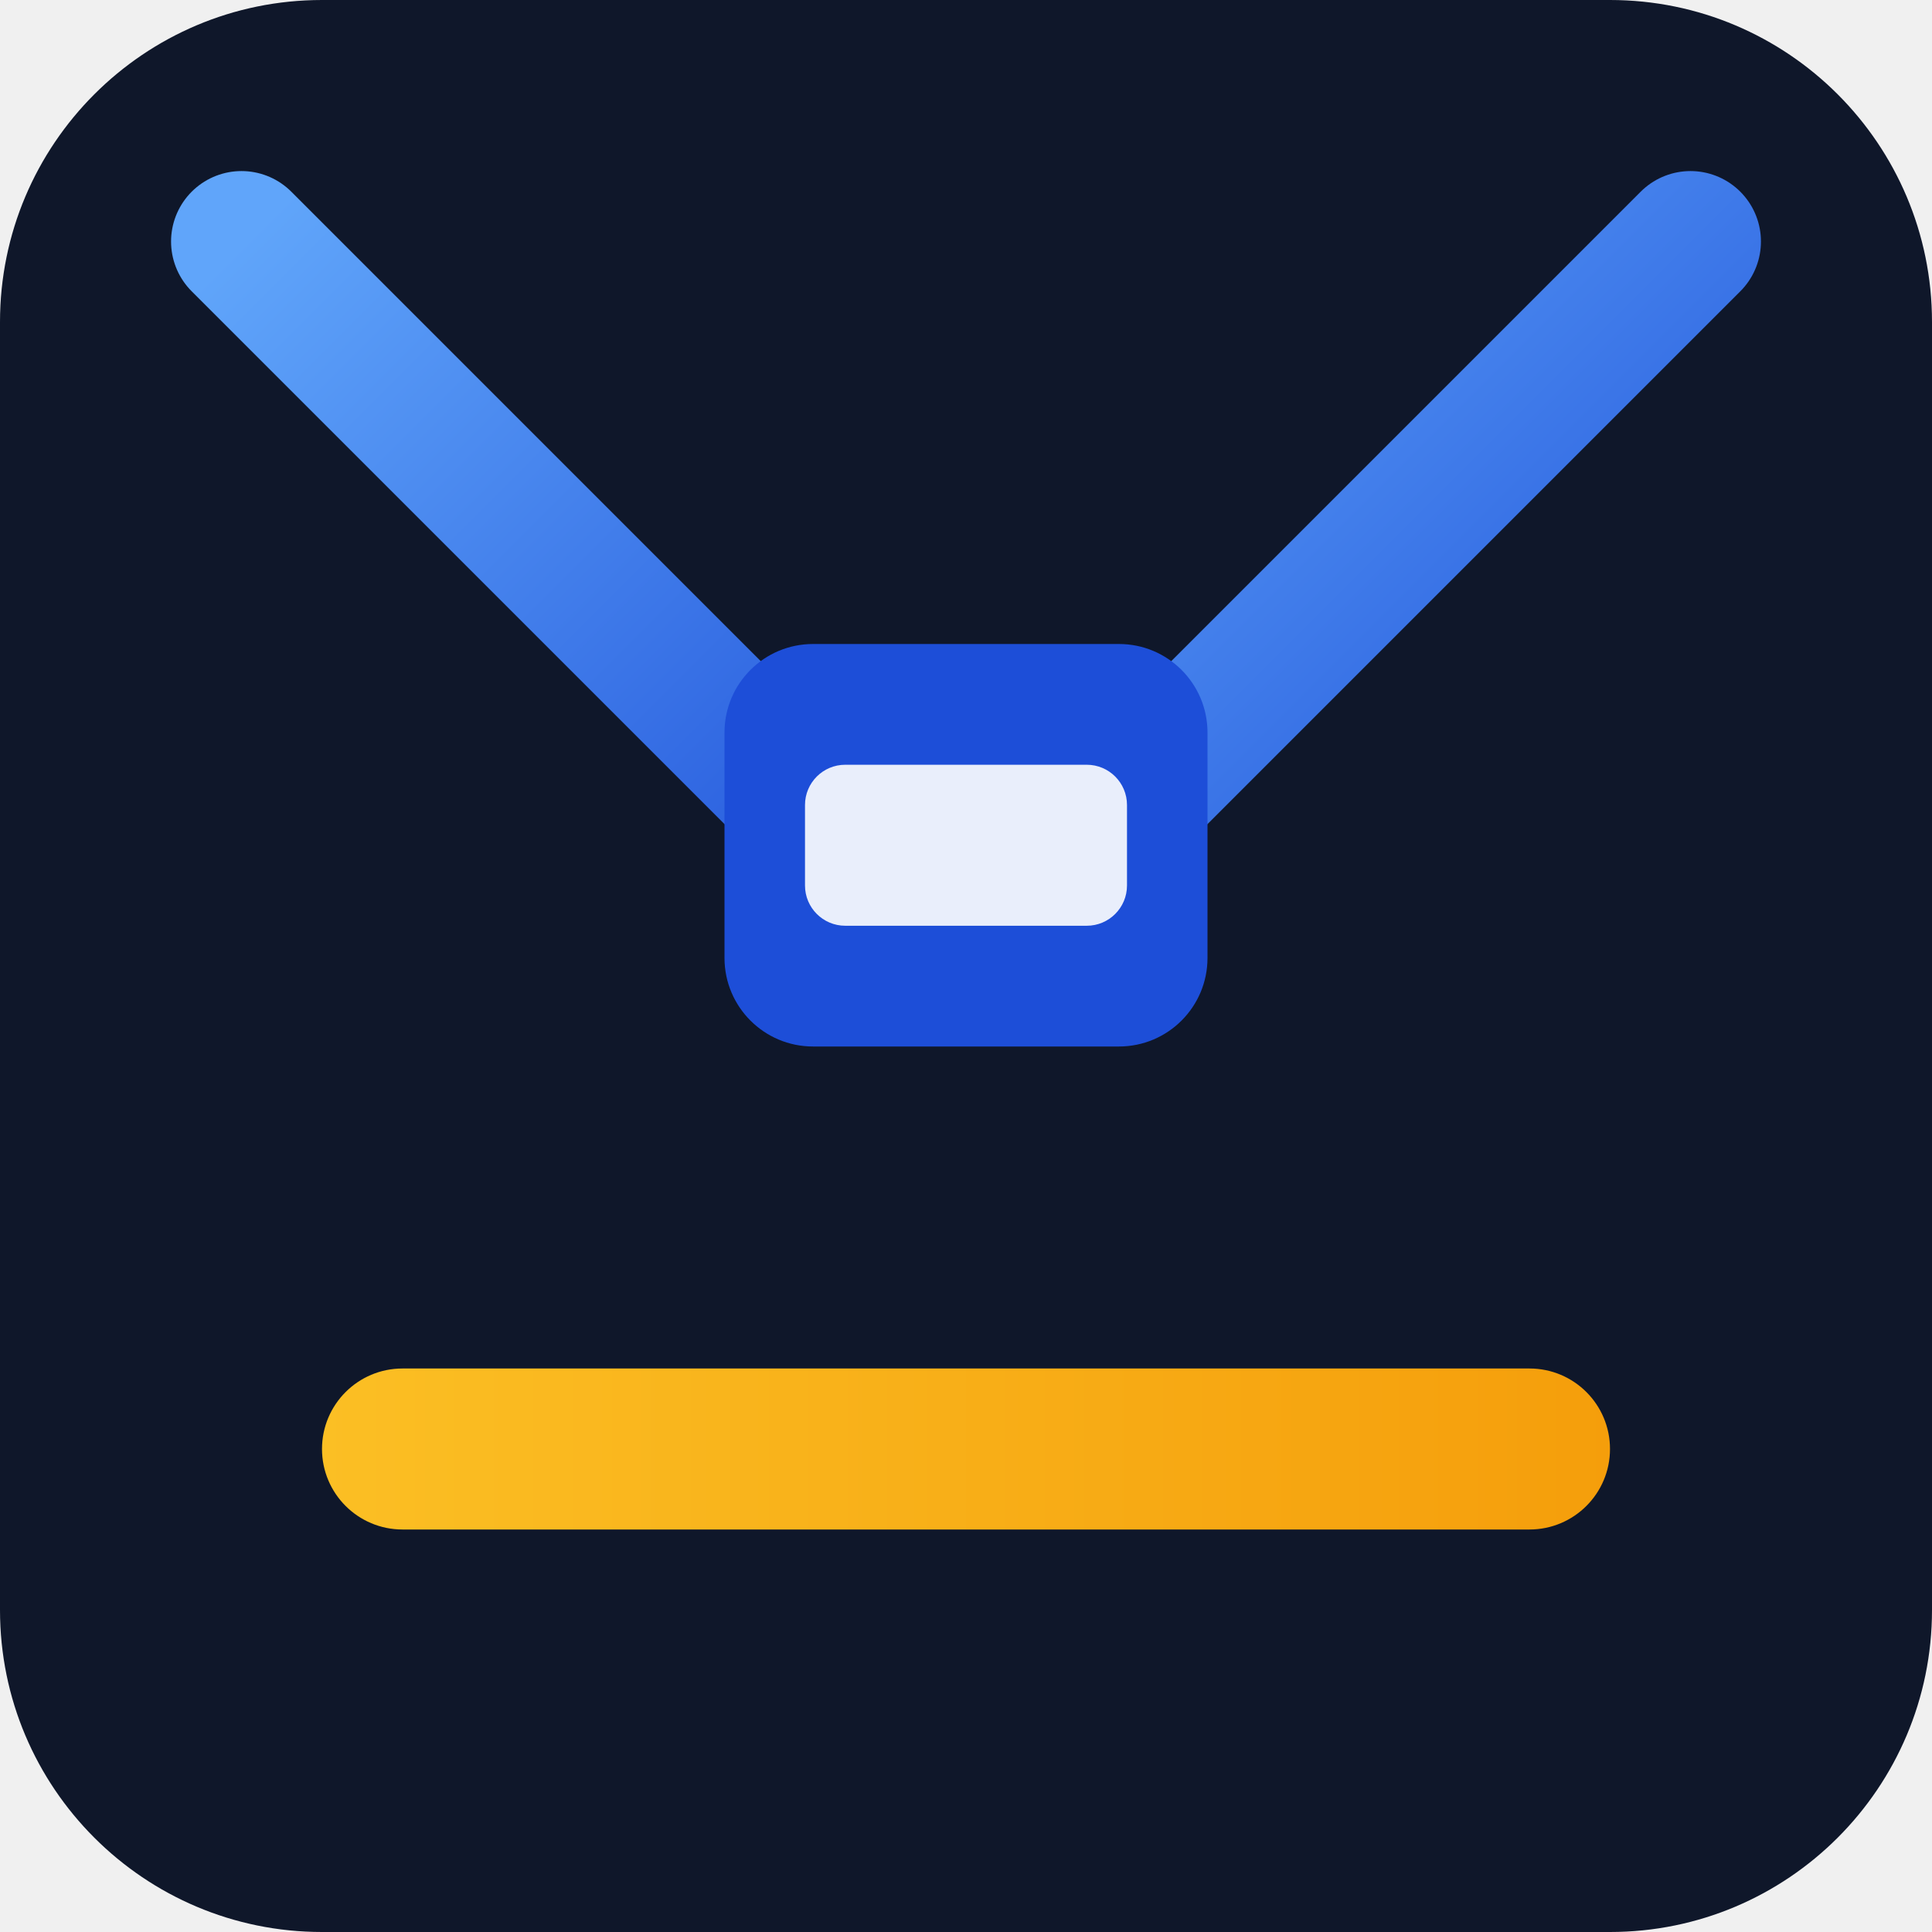
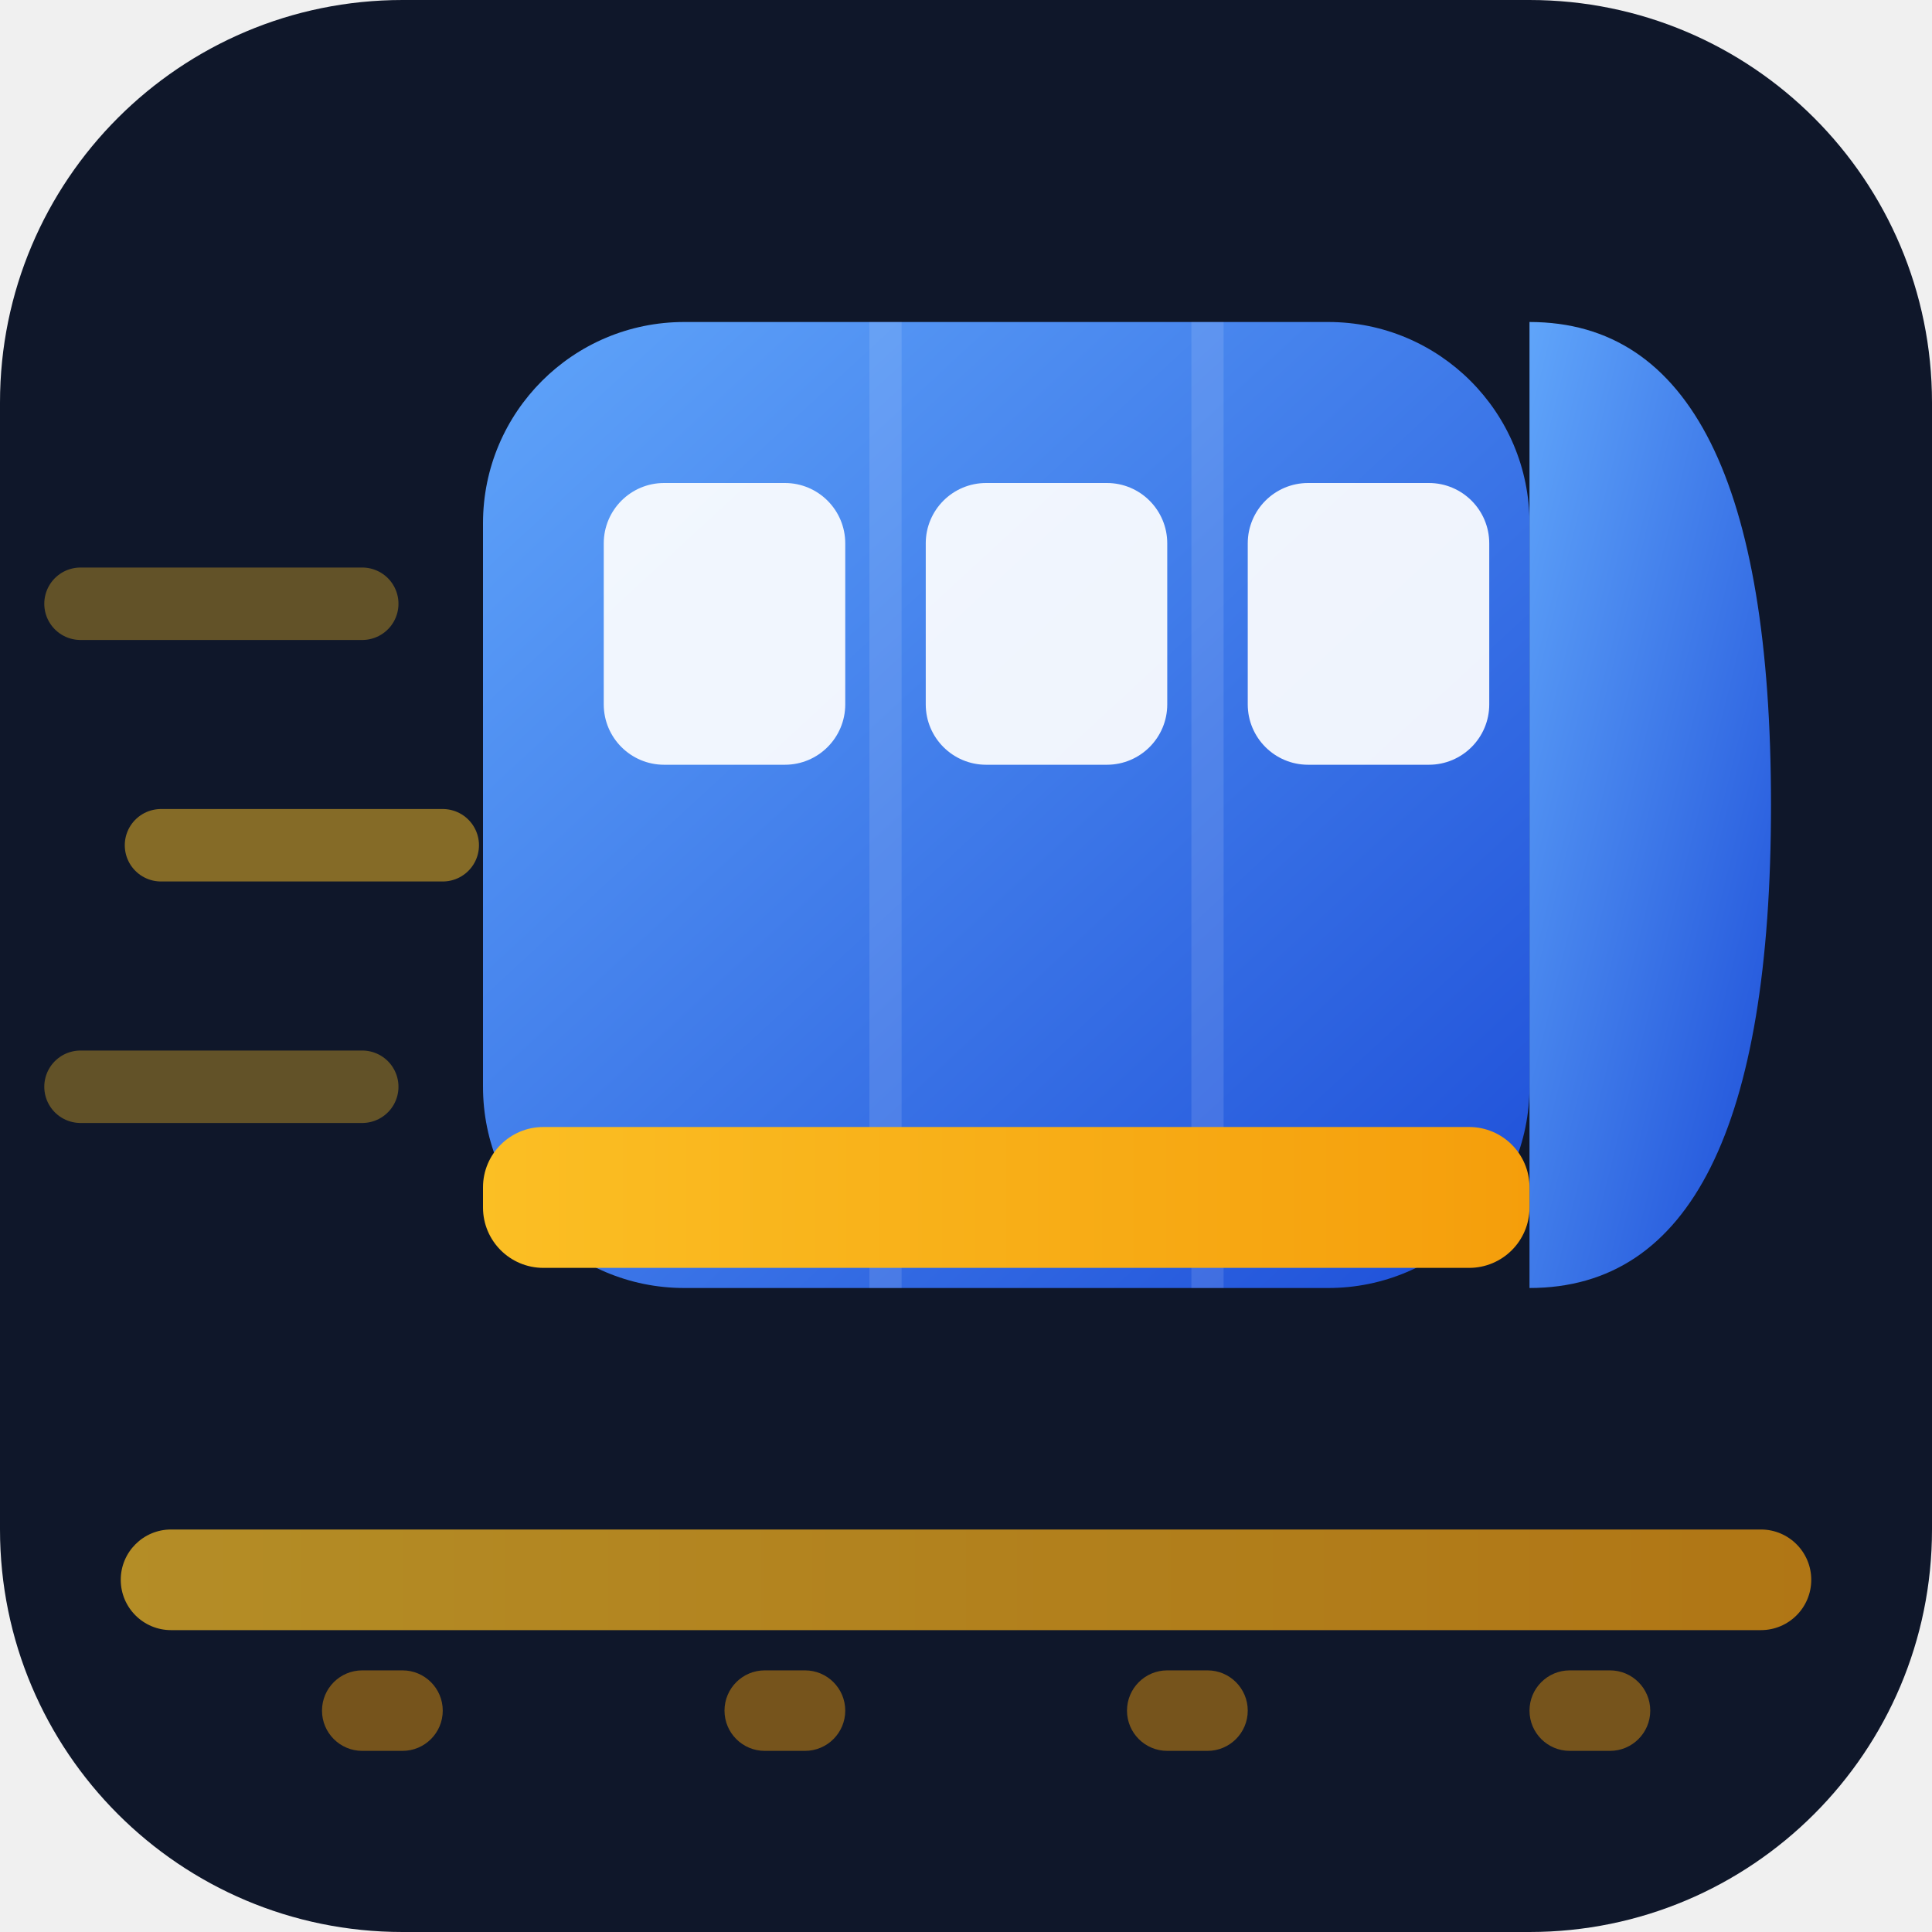
<svg xmlns="http://www.w3.org/2000/svg" viewBox="0 0 48 48">
  <defs>
-     <linearGradient id="g1" x1="0" y1="0" x2="1" y2="1">
+     <linearGradient id="fb" x1="0" y1="0" x2="1" y2="1">
      <stop offset="0%" stop-color="#60A5FA" />
      <stop offset="100%" stop-color="#1D4ED8" />
    </linearGradient>
-     <linearGradient id="g2" x1="0" y1="0" x2="1" y2="0">
+     <linearGradient id="fa" x1="0" y1="0" x2="1" y2="0">
      <stop offset="0%" stop-color="#FBBF24" />
      <stop offset="100%" stop-color="#F59E0B" />
    </linearGradient>
  </defs>
-   <rect width="48" height="48" rx="8" fill="#0F172A" />
-   <path d="M6 6 L6 30" stroke="url(#g1)" stroke-width="3.5" stroke-linecap="round" />
-   <path d="M42 6 L42 30" stroke="url(#g1)" stroke-width="3.5" stroke-linecap="round" />
-   <path d="M6 6 L24 24" stroke="url(#g1)" stroke-width="3.5" stroke-linecap="round" />
-   <path d="M42 6 L24 24" stroke="url(#g1)" stroke-width="3.5" stroke-linecap="round" />
-   <rect x="18" y="16" width="12" height="10" rx="2.2" fill="#1D4ED8" />
-   <rect x="20" y="19" width="8" height="4" rx="1" fill="white" opacity="0.9" />
-   <rect x="8" y="34" width="32" height="4" rx="2" fill="url(#g2)" />
+   <rect width="48" height="48" rx="10" fill="#0F172A" />
+   <line x1="2" y1="15" x2="9" y2="15" stroke="#FBBF24" stroke-width="1.8" stroke-linecap="round" opacity="0.35" />
+   <line x1="4" y1="21" x2="11" y2="21" stroke="#FBBF24" stroke-width="1.8" stroke-linecap="round" opacity="0.5" />
+   <line x1="2" y1="27" x2="9" y2="27" stroke="#FBBF24" stroke-width="1.8" stroke-linecap="round" opacity="0.35" />
+   <rect x="12" y="8" width="26" height="24" rx="5" fill="url(#fb)" />
+   <path d="M38 8 Q44 8 44 20 Q44 32 38 32" fill="url(#fb)" />
+   <rect x="15" y="12" width="6" height="7" rx="1.5" fill="white" opacity="0.92" />
+   <rect x="23" y="12" width="6" height="7" rx="1.5" fill="white" opacity="0.92" />
+   <rect x="31" y="12" width="6" height="7" rx="1.5" fill="white" opacity="0.92" />
+   <line x1="22" y1="8" x2="22" y2="32" stroke="white" stroke-width="0.8" opacity="0.12" />
+   <line x1="30" y1="8" x2="30" y2="32" stroke="white" stroke-width="0.8" opacity="0.12" />
+   <rect x="12" y="28" width="26" height="3.5" rx="1.5" fill="url(#fa)" />
+   <rect x="3" y="38" width="42" height="2.5" rx="1.25" fill="url(#fa)" opacity="0.7" />
+   <rect x="8" y="41.5" width="3" height="2" rx="1" fill="#F59E0B" opacity="0.45" />
+   <rect x="18" y="41.5" width="3" height="2" rx="1" fill="#F59E0B" opacity="0.45" />
+   <rect x="28" y="41.5" width="3" height="2" rx="1" fill="#F59E0B" opacity="0.45" />
+   <rect x="38" y="41.5" width="3" height="2" rx="1" fill="#F59E0B" opacity="0.45" />
</svg>
